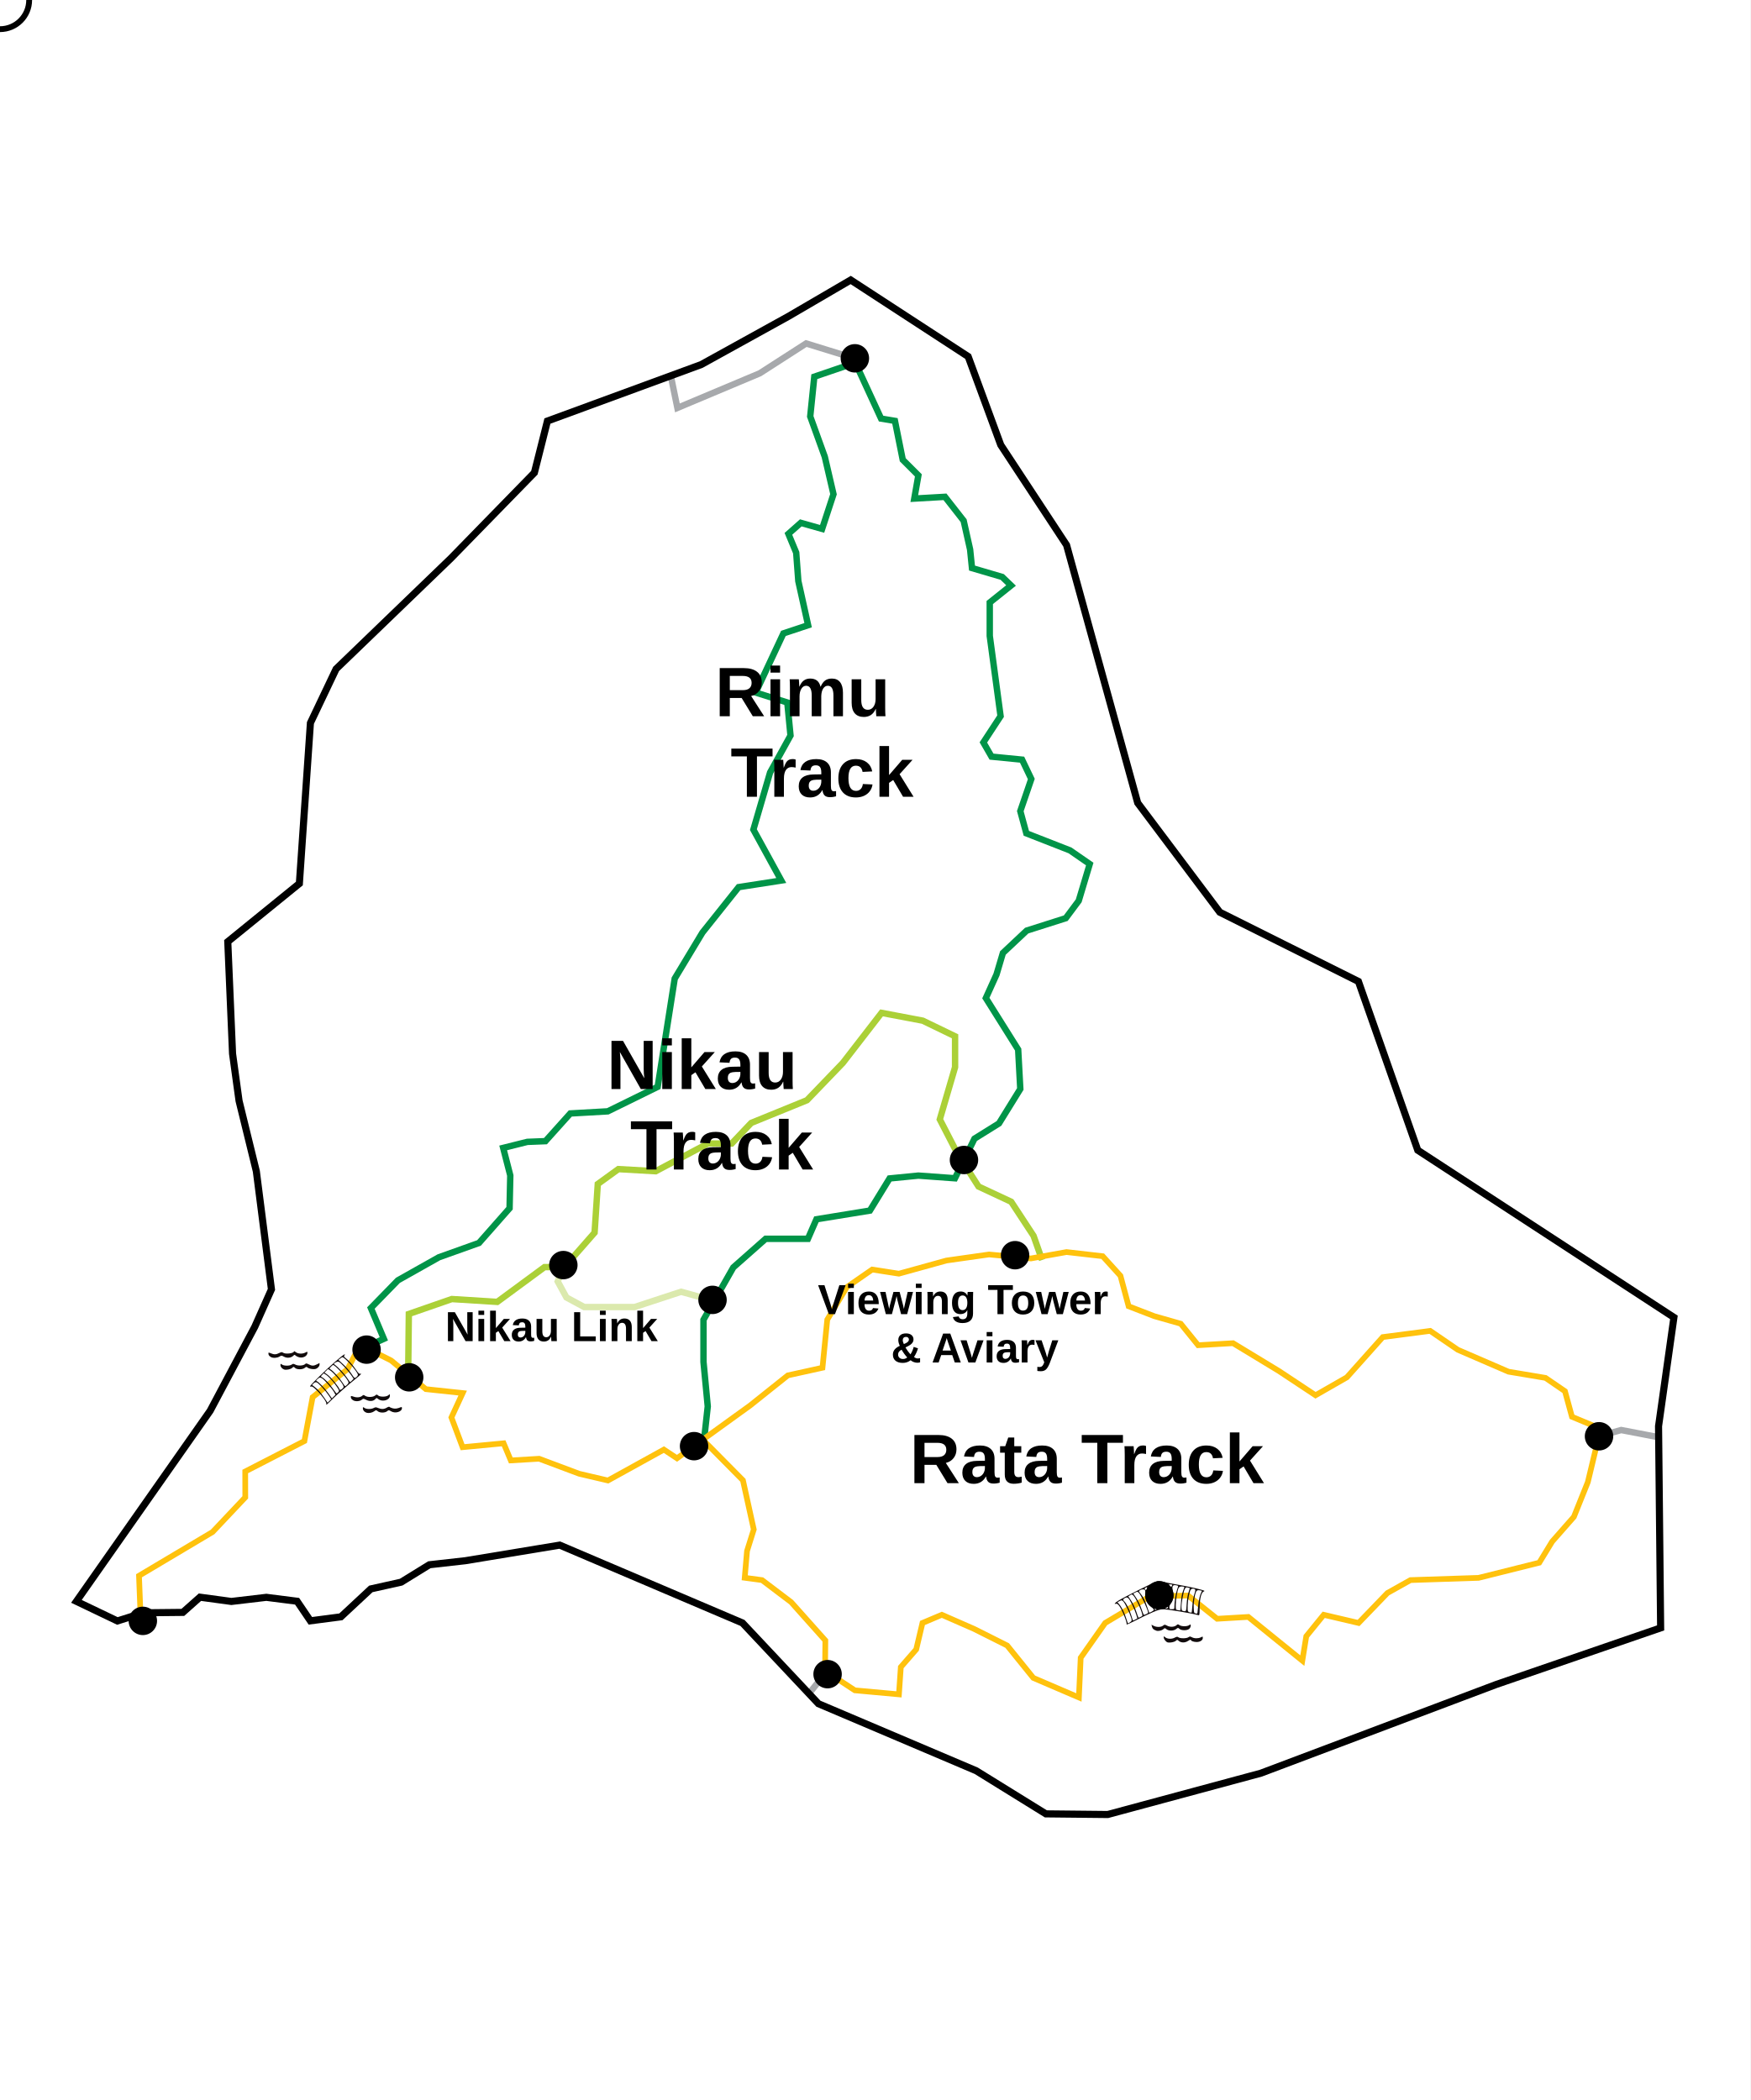
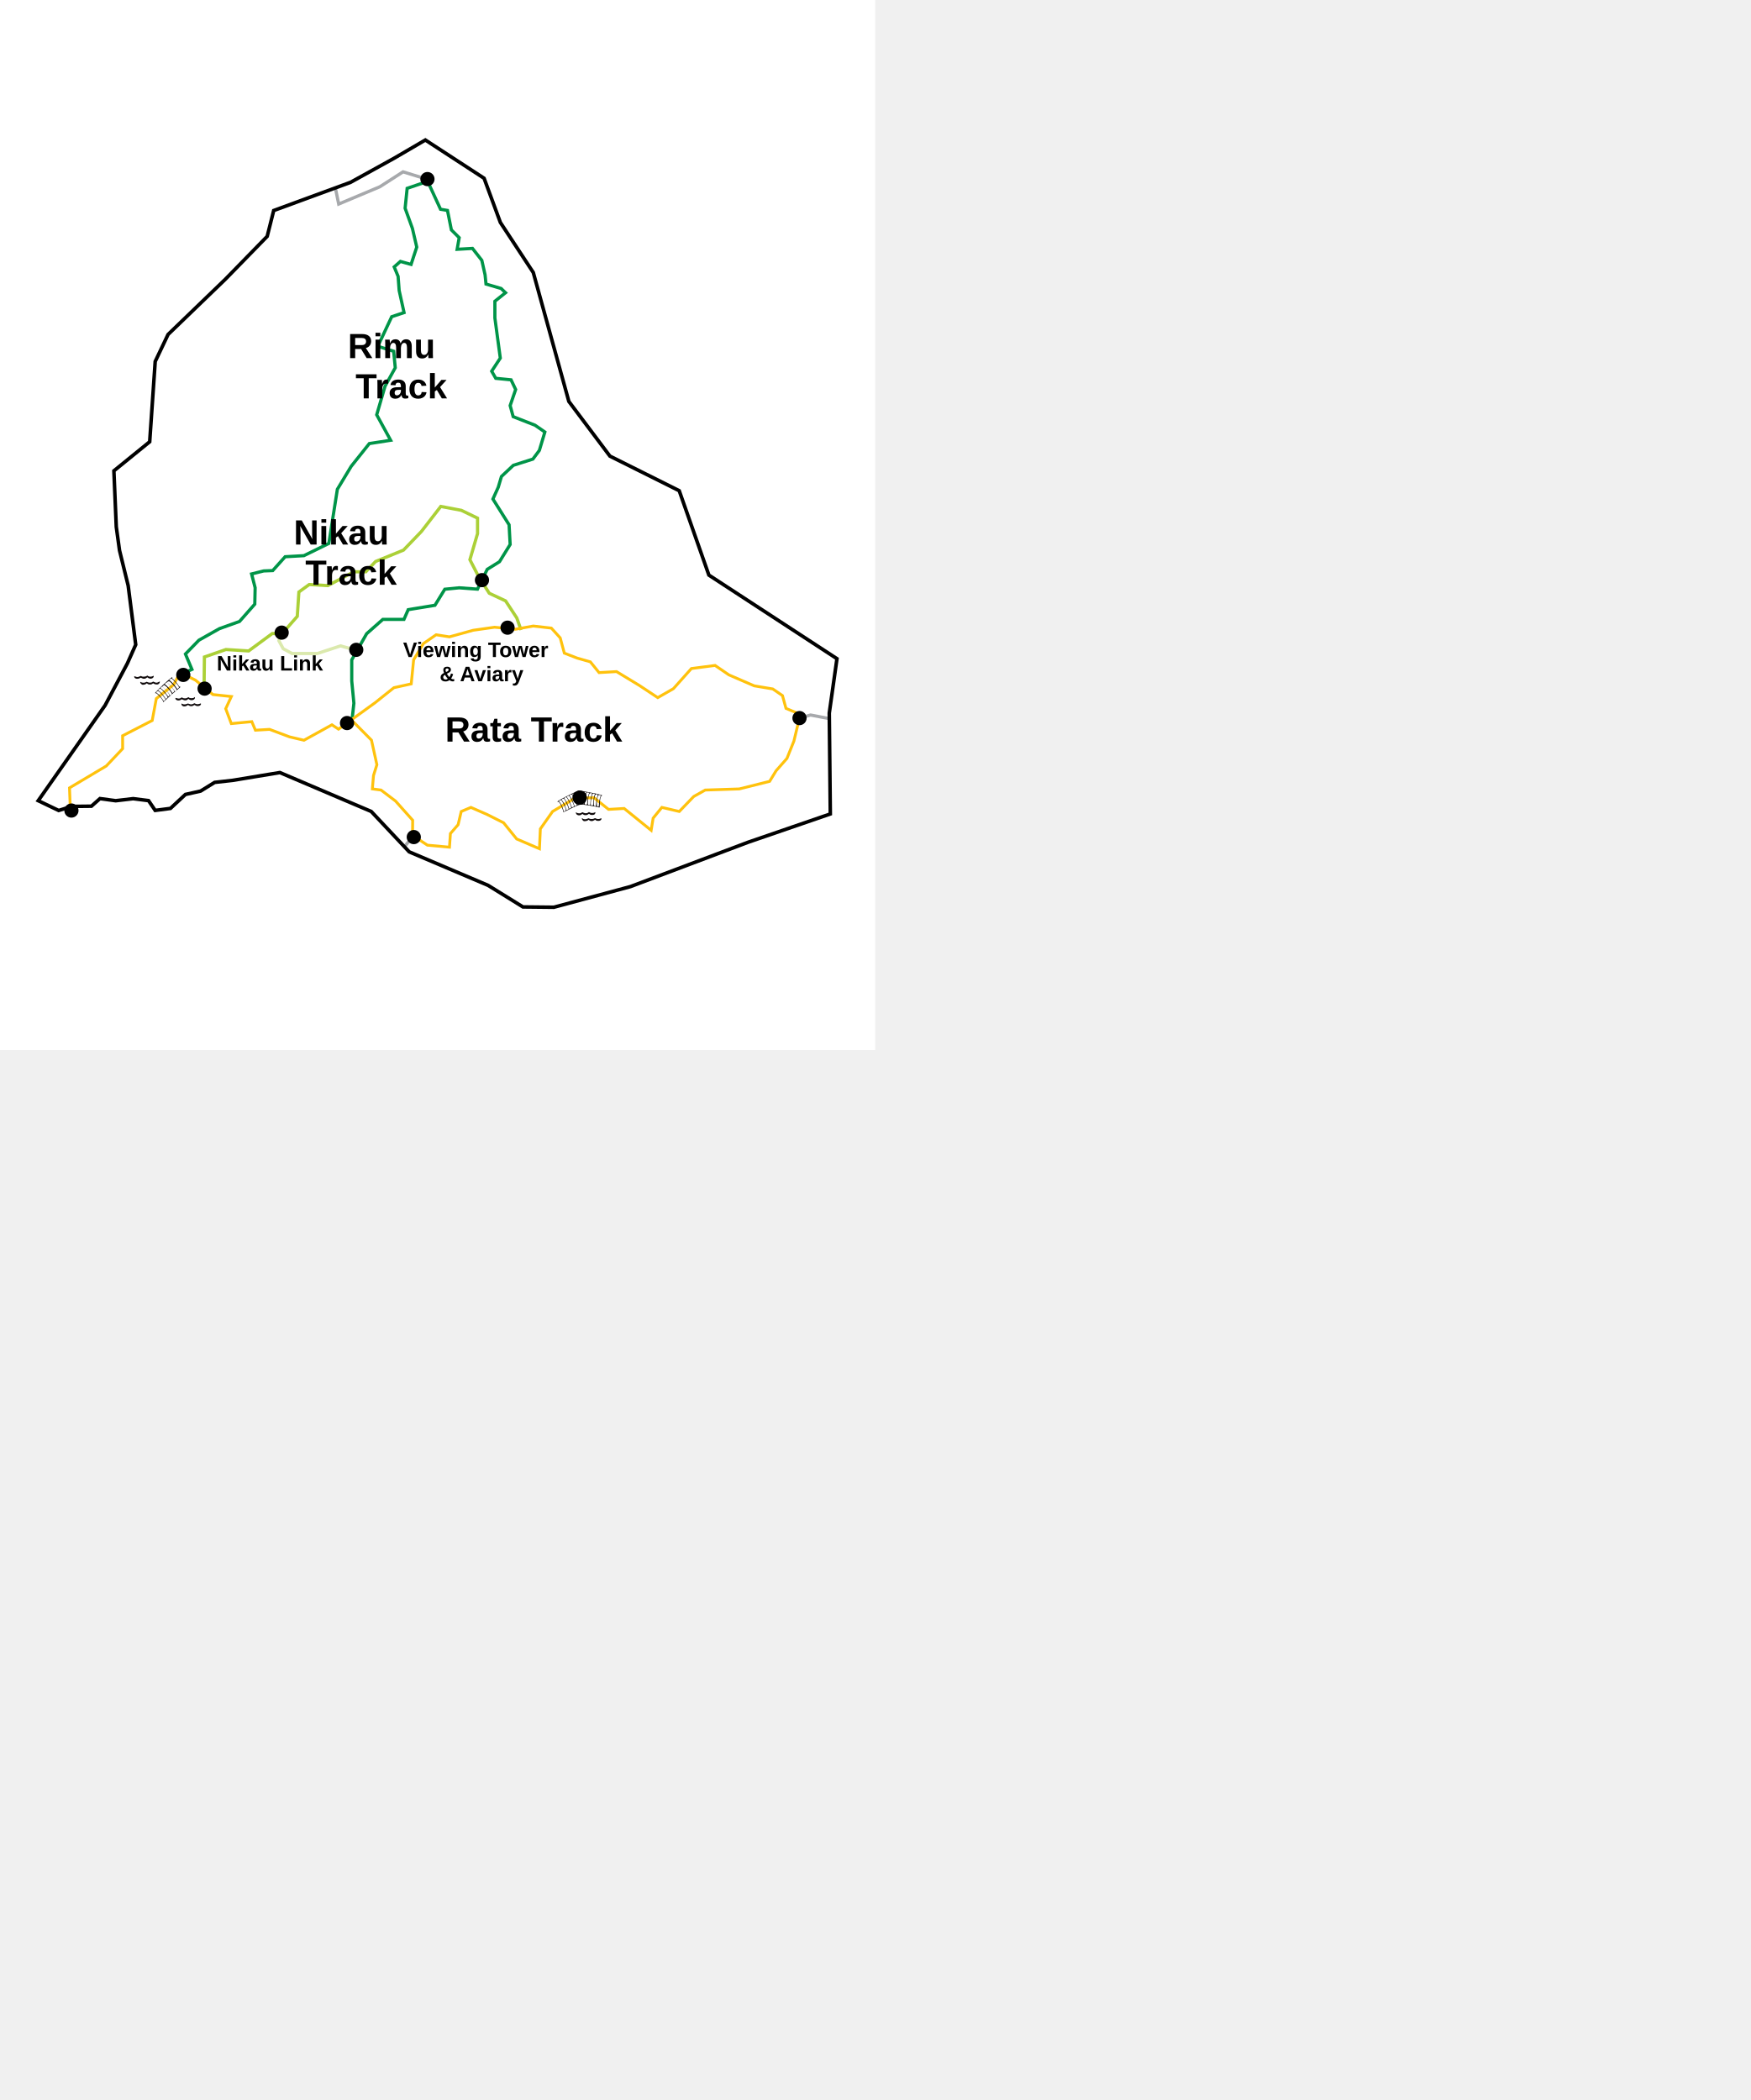
- <svg xmlns="http://www.w3.org/2000/svg" id="svgMaungaMap" height="360" width="300" version="1.1">
-   <defs id="localdefs">
-     <radialGradient id="Shiny" cx="0.5" cy="0.5" r="0.50" fx="0.25" fy="0.25">
-       <stop offset="0%" stop-color="#ffffff" />
-       <stop offset="50%" stop-color="#dd3333" />
-       <stop offset="75%" stop-color="#990000" />
-       <stop offset="100%" stop-color="#000000" />
-     </radialGradient>
-   </defs>
-   <g id="gBackdrop">
-     <rect id="rectBackdrop" height="360" width="300" y="0" x="0" fill="#FFF" />
-   </g>
-   <g id="gmap" transform="translate(0,-2220)">
-     <g id="layer13">
-       <path id="path3633" stroke-linejoin="miter" d="m274.8,2466,3.044-0.852,6.33,1.217m-169.2-181.9,1.122,5.462,14.12-5.935,7.944-5.113,8.278,2.556m-7.791,228.9,2.1-2.618" stroke="#a7a9ac" stroke-linecap="butt" stroke-miterlimit="4" stroke-dasharray="none" stroke-width="1.096" fill="none" />
+ <svg xmlns="http://www.w3.org/2000/svg" id="svgMaungaMap" width="600" height="720" version="1.1">
+   <defs id="localdefs" />
+   <g id="gOmni" transform="scale(1,1)">
+     <g id="gBackdrop">
+       <rect id="rectBackdrop" height="360" width="300" y="0" x="0" fill="#FFF" />
    </g>
-     <g id="gPaleGreen">
-       <path id="pathPaleGreen" stroke-linejoin="miter" d="m96.71,2437-1.126,2.678,1.491,2.739,3.044,1.644,8.644,0,7.974-2.617,5.691,1.583" stroke="#dbe9ad" stroke-linecap="butt" stroke-miterlimit="4" stroke-dasharray="none" stroke-width="1.096" fill="none" />
+     <g id="gMap" transform="translate(0,-2220)">
+       <g id="gGrey" stroke-linejoin="miter" stroke="#a7a9ac" stroke-linecap="butt" stroke-miterlimit="4" stroke-width="1.096" fill="none">
+         <path id="path2857" style="stroke-dasharray:none;" d="m274.8,2466,3.044-0.852,6.33,1.217" />
+         <path id="path2855" style="stroke-dasharray:none;" d="m114.97,2284.5,1.122,5.462,14.12-5.935,7.944-5.113,8.278,2.556" />
+         <path id="pathGrey" style="stroke-dasharray:none;" d="m138.65,2510.3,2.1-2.618" />
+       </g>
+       <g id="gPaleGreen">
+         <path id="pathPaleGreen" stroke-linejoin="miter" style="stroke-dasharray:none;" d="m96.71,2437-1.126,2.678,1.491,2.739,3.044,1.644,8.644,0,7.974-2.617,5.691,1.583" stroke="#dbe9ad" stroke-linecap="butt" stroke-miterlimit="4" stroke-width="1.096" fill="none" />
+       </g>
+       <g id="gDarkGreen">
+         <path id="pathDarkGreen" stroke-linejoin="miter" style="stroke-dasharray:none;" d="m62.53,2451,3.256-1.491-2.222-5.273,4.626-4.748,7.03-3.956,6.878-2.458,5.235-5.942,0.122-5.623-1.217-4.725,4.139-1.035,3.104-0.122,4.261-4.748,6.422-0.365,8.552-4.2,2.922-18.56,4.748-7.883,6.209-7.791,7.304-1.134-4.778-8.727,2.861-9.8,3.5-6.33-0.548-5.661-5.417-1.704,4.748-10.14,4.235-1.408-1.678-7.563-0.365-4.87-1.339-3.226,2.13-1.887,3.652,1.035,1.948-5.942-1.491-6.422-2.496-6.909,0.7-6.817,7.032-2.397,4.412,9.579,2.374,0.396,1.339,6.665,2.678,2.678-0.699,3.977,5.256-0.304,3.203,4.096,1.108,4.946,0.322,3.172,5.174,1.522,1.522,1.461-3.652,2.922,0,5.722,1.856,13.76-2.952,4.504,1.4,2.435,5.235,0.517,1.583,3.317-1.887,5.509,1.035,3.804,7.487,2.929,3.378,2.336-1.887,6.3-2.222,2.983-6.696,2.13-4.078,3.835-1.096,3.69-1.826,4.04,5.539,8.826,0.365,6.756-3.652,5.904-4.2,2.617-3.348,6.787-6.27-0.457-4.93,0.487-3.378,5.509-9.161,1.491-1.461,3.348-7.244,0-5.539,4.9-5.113,8.978,0,7.221,0.73,7.632-0.67,6.087" stroke="#009448" stroke-linecap="butt" stroke-miterlimit="4" stroke-width="1.096" fill="none" />
+       </g>
+       <g id="gLimeGreen">
+         <path id="pathLimeGreen" stroke-linejoin="miter" style="stroke-dasharray:none;" d="m178.6,2436-1.461-4.139-3.835-5.844-5.6-2.617-3.652-5.722-2.983-5.783,2.617-8.948,0-5.296-5.539-2.678-7.061-1.339-6.635,8.583-6.148,6.391-9.556,3.896-3.348,3.53-4.078,0-8.948,4.748-6.391-0.365-3.53,2.556-0.548,8.339-5.174,5.904-3.409,0-8.096,5.965-7.791-0.487-7.365,2.556-0.122,10.99" stroke="#abd037" stroke-linecap="butt" stroke-miterlimit="4" stroke-width="1.096" fill="none" />
+       </g>
+       <g id="gYellow">
+         <path id="pathYellow" stroke-linejoin="miter" style="stroke-dasharray:none;" d="m24.09,2497-0.267-6.87,12.61-7.504,5.605-5.94-0.01-4.43,10.14-5.216,1.412-7.524,5.982-4.802,2.161-4.154,5.311,2.663,5.95,4.915,6.315,0.67-1.933,4.185,1.917,5.098,7.03-0.669,1.233,2.937,4.854-0.289,6.863,2.572,4.93,1.156,9.587-5.296,2.252,1.491,12.51-9.039,6.483-5.174,5.935-1.309,0.822-8.248,3.348-5.57,4.35-3.017,4.578,0.709,8.148-2.256,7.302-1.037,7.172,0.682,6.107-1.096,6.2,0.711,3.044,3.359,1.4,5.222,4.404,1.701,4.526,1.291,2.981,3.686,5.987-0.346,7.836,4.755,6.298,4.172,5.369-3.076,6.16-6.9,8.119-1.062,4.746,3.244,8.676,3.751,6.345,1.064,3.332,2.279,1.201,4.384,4.916,2.057-2.195,9.145-2.392,5.955-3.722,4.236-2.211,3.624-10.4,2.599-11.67,0.383-3.953,2.216-4.946,5.135-5.971-1.4-2.99,3.681-0.678,4.177-9.256-7.492-5.34,0.315-4.995-3.989-6.598,0.174-7.598,4.533-4.197,5.97-0.308,6.8-7.809-3.35-4.481-5.552-5.667-2.845-5.533-2.424-3.319,1.402-1.072,4.531-2.639,3.029-0.322,4.678-7.56-0.691-5.103-3.355,0.05-5.197-5.865-6.57-4.979-3.772-2.974-0.401,0.396-4.596,1.156-3.683-1.856-8.43-6.853-6.932" stroke="#ffc20d" stroke-linecap="butt" stroke-miterlimit="4" stroke-width="0.974" fill="none" />
+       </g>
+       <g id="gRiver">
+         <path id="pathRiver" fill="#110b0c" d="m46.429,2452.6c-0.303-0.172-0.422-0.344-0.424-0.611-0.002-0.189,0.035-0.192,0.42-0.03,0.559,0.234,0.897,0.223,1.424-0.046,0.37-0.189,0.471-0.198,0.658-0.061,0.412,0.301,1.878,0.12,1.878-0.232,0-0.061,0.144,0,0.321,0.141,0.385,0.303,1.118,0.333,1.634,0.067,0.325-0.168,0.359-0.167,0.359,0.01,0,0.648-0.883,1.051-1.624,0.742-0.229-0.095-0.452-0.232-0.496-0.303-0.052-0.083-0.163-0.047-0.312,0.103-0.373,0.373-1.075,0.447-1.586,0.167-0.421-0.23-0.446-0.231-0.795-0.019-0.406,0.246-1.091,0.28-1.456,0.073zm14.122,7.426c-0.3-0.17-0.421-0.344-0.424-0.603-0.002-0.18,0.046-0.182,0.503-0.025,0.553,0.19,1.135,0.124,1.466-0.167,0.182-0.161,0.237-0.159,0.484,0.014,0.394,0.276,1.34,0.255,1.702-0.039,0.269-0.219,0.302-0.221,0.513-0.03,0.328,0.295,1.433,0.277,1.77-0.029,0.254-0.23,0.256-0.23,0.256,0.087,0,0.751-1.28,1.123-1.977,0.575-0.303-0.238-0.307-0.238-0.52,0-0.34,0.376-0.949,0.431-1.539,0.14-0.504-0.249-0.509-0.249-0.809-0.013-0.336,0.264-1.042,0.308-1.425,0.09zm-2.576-1.416c0.187-0.207,0.177-0.26-0.173-0.812-0.523-0.824-1.435-1.848-1.917-2.152l-0.406-0.256-0.263,0.267c-0.258,0.261-0.259,0.269-0.027,0.401,0.488,0.277,1.292,1.117,1.848,1.932,0.317,0.463,0.612,0.843,0.657,0.843s0.172-0.1,0.282-0.222zm-9.293-3.878c-0.272-0.271-0.609-0.447-0.609-0.736,0-0.278,0.013-0.283,0.271-0.103,0.347,0.243,1.301,0.244,1.647,0,0.242-0.169,0.305-0.168,0.656,0.014,0.454,0.235,1.368,0.18,1.647-0.1,0.157-0.157,0.232-0.151,0.622,0.047,0.559,0.285,0.835,0.284,1.401,0l0.452-0.23v0.282c0,0.163-0.142,0.394-0.335,0.547-0.268,0.212-0.45,0.253-0.914,0.209-0.319-0.03-0.675-0.141-0.791-0.246-0.193-0.174-0.237-0.17-0.499,0.043-0.391,0.318-1.346,0.32-1.669,0-0.23-0.225-0.24-0.225-0.496,0.01-0.268,0.244-1.053,0.394-1.382,0.262zm14.184,7.426c-0.382-0.1-0.67-0.416-0.67-0.735,0-0.278,0.013-0.283,0.271-0.103,0.339,0.237,1.144,0.244,1.587,0.013,0.292-0.152,0.39-0.152,0.757,0,0.573,0.24,1.024,0.22,1.49-0.064,0.218-0.133,0.422-0.188,0.462-0.124,0.039,0.063,0.277,0.169,0.529,0.237,0.427,0.115,0.777,0.07,1.388-0.178,0.16-0.065,0.213-0.027,0.213,0.151,0,0.63-1.149,0.97-1.859,0.551-0.4-0.236-0.416-0.236-0.689-0.015-0.373,0.302-1.228,0.301-1.603,0-0.275-0.223-0.29-0.223-0.592,0-0.34,0.249-0.905,0.366-1.284,0.267zm133.66,30.33c0-0.028,0.033-0.138,0.074-0.244,0.082-0.212-0.044-0.246-0.303-0.082-0.092,0.058-0.13,0.167-0.084,0.242,0.08,0.129,0.313,0.192,0.313,0.084zm8.895,2.182c0.072-0.536,0.233-1.204,0.355-1.484l0.224-0.51-0.368-0.081c-0.246-0.054-0.425-0.024-0.539,0.09-0.266,0.266-0.546,1.858-0.507,2.878,0.033,0.871,0.052,0.927,0.34,0.995,0.283,0.067,0.306,0.038,0.334-0.421,0.017-0.271,0.089-0.932,0.162-1.467zm-4.148,0.678c0-0.803,0.251-2.34,0.481-2.945,0.217-0.57,0.216-0.574-0.04-0.643-0.732-0.197-0.912,0.076-0.682,1.033,0.177,0.739,0.087,1.286-0.31,1.87-0.166,0.244-0.301,0.606-0.301,0.804,0,0.33,0.035,0.36,0.426,0.36,0.415,0,0.426-0.013,0.426-0.478zm1.129-0.59c0.047-0.893,0.15-1.524,0.322-1.979,0.139-0.367,0.253-0.708,0.253-0.758,0-0.05-0.19-0.091-0.422-0.091-0.3,0-0.46,0.072-0.555,0.248-0.216,0.403-0.485,2.022-0.485,2.919,0,0.816,0.007,0.834,0.335,0.884,0.184,0.028,0.368,0.059,0.408,0.069,0.04,0.01,0.104-0.572,0.142-1.293zm0.976,0.174c0.043-0.757,0.168-1.545,0.314-1.977,0.133-0.395,0.233-0.728,0.221-0.74-0.012-0.012-0.168-0.059-0.347-0.103-0.277-0.07-0.354-0.027-0.515,0.284-0.228,0.44-0.559,2.262-0.559,3.073,0,0.454,0.048,0.596,0.213,0.639,0.596,0.156,0.599,0.151,0.674-1.175zm0.983,0.279c0.046-0.707,0.186-1.538,0.33-1.966,0.202-0.599,0.219-0.762,0.09-0.843-0.237-0.15-0.538-0.126-0.689,0.056-0.226,0.273-0.512,1.747-0.54,2.789-0.028,1.044-0.016,1.066,0.655,1.177,0.04,0.01,0.109-0.539,0.153-1.213zm-4.599,6.056c-0.172-0.172-0.314-0.438-0.314-0.585,0-0.249,0.015-0.254,0.216-0.072,0.361,0.327,1.119,0.377,1.637,0.107,0.387-0.201,0.485-0.212,0.67-0.072,0.294,0.223,1.377,0.217,1.7-0.01,0.229-0.161,0.299-0.161,0.605,0,0.439,0.229,1.101,0.231,1.534,0.01,0.321-0.168,0.335-0.163,0.335,0.12,0,0.391-0.483,0.696-1.09,0.687-0.504-0.01-0.98-0.195-0.98-0.388,0-0.063-0.205,0.026-0.457,0.198-0.522,0.356-1.215,0.346-1.623-0.023-0.223-0.201-0.246-0.201-0.476,0.01-0.136,0.123-0.506,0.245-0.843,0.277-0.525,0.05-0.641,0.015-0.915-0.259zm-1.592-1.763c-0.461-0.152-0.651-0.331-0.737-0.676l-0.087-0.346,0.375,0.194c0.506,0.262,1.267,0.248,1.608-0.028,0.265-0.215,0.288-0.215,0.714,0.01,0.513,0.268,1.248,0.225,1.598-0.092,0.208-0.189,0.249-0.19,0.505-0.01,0.356,0.249,1.305,0.252,1.658,0.01,0.257-0.18,0.271-0.175,0.271,0.103,0,0.161-0.115,0.397-0.256,0.524-0.349,0.316-1.327,0.319-1.673,0.01-0.245-0.221-0.258-0.221-0.577,0.03-0.426,0.336-1.253,0.347-1.65,0.023-0.278-0.227-0.295-0.227-0.531-0.013-0.281,0.255-0.865,0.377-1.218,0.261zm-136.83-43.85c0.009-0.482-2.249-3.046-2.667-3.029-0.037,0-0.203,0.106-0.368,0.233l-0.3,0.23,0.861,0.797c0.473,0.438,1.093,1.154,1.377,1.59,0.516,0.792,0.517,0.792,0.805,0.583,0.159-0.115,0.29-0.297,0.292-0.404zm-1.823,1.656c0.255-0.271,0.269-0.336,0.125-0.603-0.433-0.809-2.235-2.745-2.555-2.745-0.046,0-0.216,0.141-0.378,0.313-0.289,0.307-0.29,0.316-0.052,0.442,0.401,0.212,1.553,1.477,2.007,2.204,0.234,0.375,0.458,0.684,0.496,0.687,0.039,0,0.199-0.13,0.356-0.297zm-2.249,1.328c-0.346-0.642-1.718-2.209-2.113-2.414-0.318-0.164-0.366-0.156-0.698,0.127-0.273,0.233-0.315,0.32-0.18,0.375,0.365,0.148,1.395,1.222,1.993,2.077l0.618,0.886,0.308-0.307,0.308-0.308-0.235-0.436zm-0.944,0.524c-0.566-0.853-1.745-2.123-2.064-2.224-0.17-0.054-0.333,0-0.51,0.18l-0.26,0.26,0.426,0.331c0.606,0.47,1.025,0.943,1.673,1.888l0.566,0.825,0.302-0.302,0.302-0.302-0.435-0.656zm-0.39,1.456c0.094-0.245-0.817-1.528-1.649-2.322-0.635-0.606-0.788-0.695-1.071-0.63-0.252,0.058,0.103-0.353,1.495-1.729,1.77-1.751,4.122-3.801,4.357-3.801,0.064,0,0.047,0.082-0.036,0.183-0.126,0.152-0.093,0.228,0.198,0.45,0.554,0.422,1.224,1.173,1.782,1.998,0.452,0.667,0.553,0.752,0.82,0.69,0.201-0.047-0.048,0.212-0.73,0.762-1.561,1.258-3.373,2.849-4.276,3.752-0.803,0.804-1.007,0.953-0.889,0.646zm137.14,37.818c0.076-0.199-0.108-0.8-0.595-1.94-0.478-1.116-0.903-1.682-1.203-1.605-0.423,0.111-0.235-0.136,0.41-0.538,0.952-0.594,6.246-3.243,6.664-3.336,0.207-0.045,0.637-0,1.003,0.105,0.353,0.102,1.326,0.301,2.163,0.442,1.784,0.301,3.443,0.653,4.383,0.928,0.579,0.17,0.633,0.21,0.401,0.298-0.42,0.159-0.691,1.253-0.699,2.82-0.005,1.111-0.034,1.298-0.191,1.249-0.992-0.311-5.329-1.032-6.22-1.033-0.515,0-2.261,0.74-4.565,1.936-0.887,0.461-1.584,0.764-1.55,0.674zm4.309-2.186c0.198-0.102,0.359-0.249,0.359-0.325,0-0.077-0.251-0.38-0.557-0.673-0.673-0.645-0.924-1.201-0.889-1.968,0.015-0.318-0.014-0.642-0.062-0.721-0.12-0.195-0.585-0.181-0.866,0.024-0.221,0.162-0.217,0.182,0.105,0.565,0.445,0.529,0.838,1.327,1.182,2.402,0.155,0.485,0.302,0.883,0.326,0.883,0.024,0,0.205-0.084,0.402-0.186zm-0.925,0.41c0.171-0.078,0.31-0.179,0.31-0.225,0-0.467-1.182-3.007-1.587-3.413-0.224-0.224-0.269-0.229-0.596-0.06l-0.354,0.183,0.53,0.79c0.296,0.442,0.678,1.247,0.868,1.829,0.186,0.571,0.379,1.038,0.429,1.038,0.05,0,0.23-0.064,0.401-0.141zm-0.974,0.487c0.171-0.078,0.31-0.177,0.31-0.221,0-0.577-1.124-3.059-1.566-3.457-0.236-0.213-0.275-0.215-0.553-0.033l-0.299,0.196,0.51,0.764c0.283,0.423,0.663,1.238,0.854,1.829,0.19,0.586,0.365,1.065,0.389,1.065,0.024,0,0.184-0.064,0.354-0.141zm-0.908,0.446,0.353-0.182-0.187-0.631c-0.271-0.911-1.06-2.559-1.348-2.813-0.208-0.183-0.297-0.195-0.567-0.072-0.36,0.164-0.408,0.369-0.138,0.593,0.329,0.274,0.888,1.385,1.177,2.344,0.156,0.518,0.301,0.943,0.321,0.944,0.02,0,0.195-0.081,0.389-0.181zm-0.859,0.436c0.284-0.218,0.29-0.252,0.14-0.752-0.245-0.818-1.05-2.488-1.338-2.776-0.246-0.245-0.281-0.249-0.629-0.069l-0.369,0.191,0.317,0.377c0.423,0.502,0.939,1.565,1.213,2.502,0.123,0.419,0.256,0.76,0.295,0.758,0.04,0,0.206-0.106,0.369-0.231zm4.512-2.202c0-0.067-0.082-0.122-0.183-0.122-0.1,0-0.183,0.055-0.183,0.122,0,0.067,0.082,0.122,0.183,0.122,0.1,0,0.183-0.055,0.183-0.122zm1.948-0.309c0-0.149-0.049-0.161-0.243-0.057-0.134,0.072-0.243,0.156-0.243,0.187,0,0.031,0.11,0.057,0.243,0.057,0.138,0,0.243-0.081,0.243-0.187zm0.728-3.861c0.001-0.05-0.144-0.091-0.321-0.091-0.317,0-0.319,0-0.1,0.246,0.17,0.188,0.246,0.21,0.321,0.091,0.054-0.085,0.099-0.196,0.1-0.246zm-142.17-33.5c0.22-0.243,0.22-0.261,0.002-0.666-0.333-0.618-1.646-2.106-2.116-2.396l-0.409-0.253-0.298,0.298-0.298,0.297,0.565,0.406c0.517,0.371,2,2.189,2,2.452,0,0.198,0.322,0.118,0.553-0.138h-0l-0,0zm1.614-1.369,0.262-0.279-0.424-0.63c-0.552-0.819-1.835-2.188-2.143-2.286-0.14-0.044-0.374,0.011-0.56,0.133-0.309,0.203-0.312,0.215-0.085,0.379,0.57,0.413,1.665,1.591,2.087,2.245,0.253,0.393,0.492,0.715,0.531,0.716,0.039,0,0.188-0.125,0.332-0.278h0.001z" />
+       </g>
+       <g id="gBlack">
+         <path id="pathBlack" stroke-linejoin="miter" style="stroke-dasharray:none;" d="m145.8,2268,20.13,13.12,5.585,15.16,11.28,17.16,12.19,44.2,14.07,18.74,23.76,11.87,10.17,28.93,43.9,28.66-2.633,18.65,0.356,34.58-28.14,9.684-40.37,15.22-26.25,7.084-10.6-0.11-11.94-7.392-27.04-11.49-13.02-13.85-31.32-13.34-16.16,2.672-6.184,0.696-4.833,2.982-5.194,1.159-5.135,4.786-5.228,0.683-2.276-3.355-5.269-0.671-5.995,0.707-5.385-0.732-2.932,2.606-6.785,0.07-4.431,1.4-7.021-3.362,22.92-32.67,7.641-14.39,2.861-6.42-2.59-20.25-2.962-12.07-1.114-8.084-0.818-19.2,12.27-9.97,1.894-27.53,4.403-9.254,19.66-18.96,14.32-14.68,2.233-8.861,26.36-9.679,14.92-8.248z" stroke="#000" stroke-linecap="butt" stroke-miterlimit="4" stroke-width="1.217" fill="none" />
+       </g>
+       <g id="gDots" stroke-width="0" stroke-miterlimit="4" fill="#000">
+         <path id="path2881" d="m201.13,2493.5c0,1.345-1.09,2.435-2.435,2.435s-2.435-1.09-2.435-2.435c0-1.345,1.09-2.436,2.435-2.436s2.435,1.09,2.435,2.436z" />
+         <path id="path2879" d="m276.48,2466.2c0,1.345-1.09,2.436-2.435,2.436s-2.435-1.09-2.435-2.436,1.09-2.436,2.435-2.436,2.435,1.09,2.435,2.436z" />
+         <path id="path2877" d="m176.41,2435.2c0,1.345-1.09,2.436-2.435,2.436s-2.435-1.09-2.435-2.436c0-1.345,1.09-2.435,2.435-2.435s2.435,1.09,2.435,2.435z" />
+         <path id="path2875" d="m167.64,2418.9c0,1.345-1.09,2.435-2.435,2.435s-2.435-1.09-2.435-2.435c0-1.345,1.09-2.436,2.435-2.436s2.435,1.09,2.435,2.436z" />
+         <path id="path2873" d="m144.27,2507c0,1.345-1.09,2.435-2.435,2.435s-2.435-1.09-2.435-2.435c0-1.345,1.09-2.436,2.435-2.436s2.435,1.09,2.435,2.436z" />
+         <path id="path2871" d="m72.565,2456.1c0,1.345-1.09,2.435-2.435,2.435s-2.435-1.09-2.435-2.435c0-1.345,1.09-2.436,2.435-2.436s2.435,1.09,2.435,2.436z" />
+         <path id="path2869" d="m65.261,2451.4c0,1.345-1.09,2.436-2.435,2.436s-2.435-1.09-2.435-2.436,1.09-2.436,2.435-2.436,2.435,1.09,2.435,2.436z" />
+         <path id="path2867" d="m98.984,2436.9c0,1.345-1.09,2.435-2.435,2.435s-2.435-1.09-2.435-2.435c0-1.345,1.09-2.436,2.435-2.436s2.435,1.09,2.435,2.436z" />
+         <path id="path2865" d="m124.55,2442.8c0,1.345-1.09,2.435-2.435,2.435s-2.435-1.09-2.435-2.435c0-1.345,1.09-2.436,2.435-2.436s2.435,1.09,2.435,2.436z" />
+         <path id="path2863" d="m121.39,2467.9c0,1.345-1.09,2.435-2.435,2.435s-2.435-1.09-2.435-2.435c0-1.345,1.09-2.436,2.435-2.436s2.435,1.09,2.435,2.436z" />
+         <path id="path2861" d="m26.917,2497.9c0,1.345-1.09,2.436-2.435,2.436s-2.435-1.09-2.435-2.436c0-1.345,1.09-2.435,2.435-2.435s2.435,1.09,2.435,2.435z" />
+         <path id="pathDots" d="m148.95,2281.4c0,1.345-1.09,2.435-2.435,2.435s-2.435-1.09-2.435-2.435c0-1.345,1.09-2.436,2.435-2.436s2.435,1.09,2.435,2.436z" />
+       </g>
+       <g id="gTrackNames" font-family="Arial" transform="matrix(0.1217392,0,0,0.1217392,0.1080584,2228.952)" font-style="normal" font-stretch="normal" font-variant="normal" font-weight="bold" fill="#000">
+         <text id="textNikauLink" style="writing-mode:lr-tb;text-anchor:middle;text-align:center;" xml:space="preserve" font-size="59.2px" line-height="115%" y="1815" x="833">
+           <tspan id="tspan3674" style="writing-mode:lr-tb;text-anchor:middle;text-align:center;" font-family="Arial" font-size="59.2px" font-style="normal" line-height="115%" font-stretch="normal" font-variant="normal" y="1815" x="833" font-weight="bold">Nikau Link</tspan>
+         </text>
+         <text id="textViewingTowerAndAviary" style="writing-mode:lr-tb;text-anchor:middle;text-align:center;" xml:space="preserve" font-size="59.2px" line-height="115%" y="1777" x="1429">
+           <tspan id="tspan3686" y="1777" x="1429" style="writing-mode:lr-tb;text-anchor:middle;text-align:center;" line-height="115%">Viewing Tower</tspan>
+           <tspan id="tspan3688" y="1845.08" x="1429" style="writing-mode:lr-tb;text-anchor:middle;text-align:center;" line-height="115%">&amp; Aviary</tspan>
+         </text>
+         <text id="textNikauTrack" style="writing-mode:lr-tb;text-anchor:middle;text-align:center;" xml:space="preserve" font-size="98.571px" line-height="115%" y="1460" x="1110.832">
+           <tspan id="tspan3706" y="1460" x="1110.832">Nikau</tspan>
+           <tspan id="tspan3708" y="1573.357" x="1110.832">Track</tspan>
+         </text>
+         <text id="textRimuTrack" style="writing-mode:lr-tb;text-anchor:middle;text-align:center;" xml:space="preserve" font-size="98.571px" line-height="115%" y="935.082" x="1252.201">
+           <tspan id="tspan3759" y="935.082" x="1252.201">Rimu</tspan>
+           <tspan id="tspan3786" y="1048.439" x="1252.201">Track</tspan>
+         </text>
+         <text id="textRataTrack" style="writing-mode:lr-tb;text-anchor:middle;text-align:center;" xml:space="preserve" font-size="98.571px" line-height="115%" y="2015" x="1625">
+           <tspan id="tspan3790" style="writing-mode:lr-tb;text-anchor:middle;text-align:center;" font-family="Arial" font-size="98.571px" font-style="normal" line-height="115%" font-stretch="normal" font-variant="normal" y="2015" x="1625" font-weight="bold">Rata Track</tspan>
+         </text>
+       </g>
    </g>
-     <g id="gDarkGreen">
-       <path id="pathDarkGreen" stroke-linejoin="miter" d="m62.53,2451,3.256-1.491-2.222-5.273,4.626-4.748,7.03-3.956,6.878-2.458,5.235-5.942,0.122-5.623-1.217-4.725,4.139-1.035,3.104-0.122,4.261-4.748,6.422-0.365,8.552-4.2,2.922-18.56,4.748-7.883,6.209-7.791,7.304-1.134-4.778-8.727,2.861-9.8,3.5-6.33-0.548-5.661-5.417-1.704,4.748-10.14,4.235-1.408-1.678-7.563-0.365-4.87-1.339-3.226,2.13-1.887,3.652,1.035,1.948-5.942-1.491-6.422-2.496-6.909,0.7-6.817,7.032-2.397,4.412,9.579,2.374,0.396,1.339,6.665,2.678,2.678-0.699,3.977,5.256-0.304,3.203,4.096,1.108,4.946,0.322,3.172,5.174,1.522,1.522,1.461-3.652,2.922,0,5.722,1.856,13.76-2.952,4.504,1.4,2.435,5.235,0.517,1.583,3.317-1.887,5.509,1.035,3.804,7.487,2.929,3.378,2.336-1.887,6.3-2.222,2.983-6.696,2.13-4.078,3.835-1.096,3.69-1.826,4.04,5.539,8.826,0.365,6.756-3.652,5.904-4.2,2.617-3.348,6.787-6.27-0.457-4.93,0.487-3.378,5.509-9.161,1.491-1.461,3.348-7.244,0-5.539,4.9-5.113,8.978,0,7.221,0.73,7.632-0.67,6.087" stroke="#009448" stroke-linecap="butt" stroke-miterlimit="4" stroke-dasharray="none" stroke-width="1.096" fill="none" />
-     </g>
-     <g id="gLimeGreen">
-       <path id="pathLimeGreen" stroke-linejoin="miter" d="m178.6,2436-1.461-4.139-3.835-5.844-5.6-2.617-3.652-5.722-2.983-5.783,2.617-8.948,0-5.296-5.539-2.678-7.061-1.339-6.635,8.583-6.148,6.391-9.556,3.896-3.348,3.53-4.078,0-8.948,4.748-6.391-0.365-3.53,2.556-0.548,8.339-5.174,5.904-3.409,0-8.096,5.965-7.791-0.487-7.365,2.556-0.122,10.99" stroke="#abd037" stroke-linecap="butt" stroke-miterlimit="4" stroke-dasharray="none" stroke-width="1.096" fill="none" />
-     </g>
-     <g id="gYellow">
-       <path id="pathYellow" stroke-linejoin="miter" d="m24.09,2497-0.267-6.87,12.61-7.504,5.605-5.94-0.01-4.43,10.14-5.216,1.412-7.524,5.982-4.802,2.161-4.154,5.311,2.663,5.95,4.915,6.315,0.67-1.933,4.185,1.917,5.098,7.03-0.669,1.233,2.937,4.854-0.289,6.863,2.572,4.93,1.156,9.587-5.296,2.252,1.491,12.51-9.039,6.483-5.174,5.935-1.309,0.822-8.248,3.348-5.57,4.35-3.017,4.578,0.709,8.148-2.256,7.302-1.037,7.172,0.682,6.107-1.096,6.2,0.711,3.044,3.359,1.4,5.222,4.404,1.701,4.526,1.291,2.981,3.686,5.987-0.346,7.836,4.755,6.298,4.172,5.369-3.076,6.16-6.9,8.119-1.062,4.746,3.244,8.676,3.751,6.345,1.064,3.332,2.279,1.201,4.384,4.916,2.057-2.195,9.145-2.392,5.955-3.722,4.236-2.211,3.624-10.4,2.599-11.67,0.383-3.953,2.216-4.946,5.135-5.971-1.4-2.99,3.681-0.678,4.177-9.256-7.492-5.34,0.315-4.995-3.989-6.598,0.174-7.598,4.533-4.197,5.97-0.308,6.8-7.809-3.35-4.481-5.552-5.667-2.845-5.533-2.424-3.319,1.402-1.072,4.531-2.639,3.029-0.322,4.678-7.56-0.691-5.103-3.355,0.05-5.197-5.865-6.57-4.979-3.772-2.974-0.401,0.396-4.596,1.156-3.683-1.856-8.43-6.853-6.932" stroke="#ffc20d" stroke-linecap="butt" stroke-miterlimit="4" stroke-dasharray="none" stroke-width="0.974" fill="none" />
-     </g>
-     <g id="gRiver">
-       <path id="pathRiver" fill="#110b0c" d="m199.76,2501.3c-0.172-0.172-0.313-0.434-0.313-0.581,0-0.249,0.015-0.254,0.216-0.072,0.361,0.327,1.119,0.377,1.637,0.107,0.387-0.201,0.485-0.212,0.67-0.072,0.294,0.223,1.377,0.217,1.7-0.01,0.229-0.161,0.299-0.161,0.605,0,0.439,0.229,1.101,0.231,1.534,0.01,0.321-0.168,0.335-0.163,0.335,0.12,0,0.391-0.483,0.696-1.09,0.687-0.504-0.01-0.98-0.195-0.98-0.388,0-0.063-0.205,0.026-0.457,0.198-0.522,0.356-1.215,0.346-1.623-0.023-0.223-0.201-0.246-0.201-0.476,0.01-0.136,0.123-0.506,0.245-0.843,0.277-0.525,0.05-0.641,0.018-0.914-0.256zm-1.592-1.765c-0.461-0.152-0.65-0.325-0.737-0.67l-0.087-0.346,0.375,0.194c0.506,0.262,1.267,0.248,1.608-0.028,0.265-0.215,0.288-0.215,0.714,0.01,0.513,0.268,1.248,0.225,1.598-0.092,0.208-0.189,0.249-0.19,0.505-0.01,0.356,0.249,1.305,0.252,1.658,0.01,0.257-0.18,0.271-0.175,0.271,0.103,0,0.161-0.115,0.397-0.256,0.524-0.349,0.316-1.327,0.319-1.673,0.01-0.245-0.221-0.258-0.221-0.577,0.03-0.426,0.336-1.253,0.347-1.65,0.023-0.278-0.227-0.295-0.227-0.531-0.013-0.281,0.255-0.865,0.383-1.217,0.267v0zm-5.094-1.062c0.076-0.199-0.108-0.801-0.596-1.941-0.478-1.116-0.903-1.682-1.203-1.605-0.423,0.111-0.235-0.136,0.41-0.538,0.952-0.594,6.246-3.243,6.664-3.336,0.207-0.045,0.637-0,1.003,0.105,0.353,0.102,1.326,0.301,2.163,0.442,1.784,0.301,3.443,0.653,4.383,0.928,0.579,0.17,0.633,0.21,0.401,0.298-0.42,0.159-0.691,1.253-0.699,2.82-0.005,1.111-0.034,1.298-0.191,1.249-0.992-0.311-5.329-1.032-6.22-1.033-0.515,0-2.261,0.74-4.565,1.936-0.887,0.461-1.585,0.764-1.551,0.673zm0.642-0.409c0.284-0.218,0.29-0.252,0.14-0.751-0.245-0.818-1.05-2.488-1.338-2.776-0.246-0.245-0.281-0.249-0.629-0.069l-0.369,0.191,0.317,0.377c0.423,0.502,0.939,1.565,1.213,2.502,0.123,0.419,0.256,0.76,0.295,0.758,0.04,0,0.206-0.105,0.369-0.231zm0.859-0.436,0.353-0.182-0.187-0.631c-0.271-0.911-1.06-2.559-1.348-2.813-0.208-0.183-0.297-0.195-0.567-0.072-0.36,0.164-0.408,0.369-0.138,0.593,0.329,0.274,0.888,1.385,1.177,2.344,0.156,0.518,0.301,0.943,0.321,0.944,0.02,0,0.195-0.081,0.389-0.181zm0.908-0.446c0.171-0.078,0.31-0.177,0.31-0.221,0-0.577-1.124-3.059-1.566-3.457-0.236-0.213-0.275-0.215-0.553-0.033l-0.299,0.196,0.51,0.764c0.283,0.423,0.663,1.238,0.854,1.829,0.19,0.586,0.365,1.065,0.389,1.065,0.024,0,0.184-0.064,0.354-0.141zm0.974-0.487c0.171-0.078,0.31-0.179,0.31-0.225,0-0.467-1.182-3.007-1.587-3.413-0.224-0.224-0.269-0.229-0.596-0.06l-0.354,0.183,0.53,0.79c0.296,0.442,0.678,1.247,0.868,1.829,0.186,0.571,0.379,1.038,0.429,1.038,0.05,0,0.23-0.064,0.401-0.141zm8.962-1.989c0.072-0.536,0.233-1.203,0.355-1.484l0.224-0.51-0.368-0.081c-0.246-0.054-0.425-0.024-0.539,0.09-0.266,0.266-0.546,1.858-0.507,2.878,0.033,0.871,0.052,0.927,0.34,0.995,0.283,0.067,0.306,0.038,0.334-0.421,0.017-0.271,0.089-0.931,0.162-1.467zm-8.037,1.579c0.198-0.102,0.359-0.248,0.359-0.325,0-0.077-0.251-0.38-0.557-0.673-0.673-0.645-0.924-1.201-0.889-1.968,0.015-0.318-0.014-0.642-0.062-0.721-0.12-0.195-0.585-0.181-0.866,0.024-0.221,0.162-0.217,0.182,0.105,0.565,0.445,0.529,0.838,1.327,1.182,2.402,0.155,0.485,0.302,0.883,0.326,0.883,0.024,0,0.205-0.084,0.402-0.186zm6.977-1.039c0.046-0.707,0.186-1.538,0.33-1.966,0.202-0.599,0.219-0.762,0.09-0.843-0.237-0.15-0.538-0.126-0.689,0.056-0.226,0.273-0.512,1.747-0.54,2.789-0.028,1.044-0.016,1.066,0.655,1.177,0.04,0.01,0.109-0.539,0.153-1.212zm-0.983-0.278c0.043-0.757,0.168-1.545,0.314-1.977,0.133-0.395,0.233-0.728,0.221-0.74-0.012-0.012-0.168-0.059-0.347-0.103-0.277-0.07-0.354-0.027-0.515,0.284-0.228,0.44-0.559,2.262-0.559,3.073,0,0.454,0.048,0.596,0.213,0.639,0.596,0.156,0.599,0.151,0.674-1.175zm-0.976-0.174c0.047-0.893,0.15-1.524,0.322-1.978,0.139-0.367,0.253-0.708,0.253-0.758,0-0.05-0.19-0.091-0.422-0.091-0.3,0-0.46,0.072-0.555,0.248-0.216,0.403-0.485,2.022-0.485,2.919,0,0.816,0.007,0.834,0.335,0.884,0.184,0.028,0.368,0.059,0.408,0.069,0.04,0.01,0.104-0.572,0.142-1.293zm-4.172,1.068c0-0.067-0.082-0.122-0.183-0.122-0.1,0-0.183,0.055-0.183,0.122,0,0.067,0.082,0.122,0.183,0.122,0.1,0,0.183-0.055,0.183-0.122zm3.043-0.478c0-0.803,0.251-2.34,0.481-2.945,0.217-0.57,0.216-0.574-0.04-0.643-0.732-0.197-0.912,0.076-0.682,1.033,0.177,0.739,0.087,1.286-0.31,1.87-0.166,0.244-0.301,0.606-0.301,0.804,0,0.33,0.035,0.36,0.426,0.36,0.415,0,0.426-0.013,0.426-0.478zm-1.096,0.17c0-0.149-0.049-0.161-0.243-0.057-0.134,0.072-0.243,0.156-0.243,0.187,0,0.031,0.11,0.057,0.243,0.057,0.138,0,0.243-0.081,0.243-0.187zm-3.652-3.029c0-0.028,0.033-0.138,0.074-0.243,0.082-0.212-0.044-0.246-0.303-0.082-0.092,0.058-0.13,0.167-0.084,0.242,0.08,0.129,0.313,0.192,0.313,0.084zm4.38-0.832c0.001-0.05-0.144-0.091-0.321-0.091-0.317,0-0.319,0-0.1,0.246,0.17,0.188,0.246,0.21,0.321,0.091,0.054-0.085,0.099-0.196,0.1-0.246zm-138.04-29.5c-0.382-0.1-0.67-0.415-0.67-0.734,0-0.278,0.013-0.283,0.271-0.103,0.339,0.237,1.144,0.244,1.587,0.013,0.292-0.152,0.39-0.152,0.757,0,0.573,0.24,1.024,0.22,1.49-0.064,0.218-0.133,0.422-0.188,0.462-0.124,0.039,0.063,0.277,0.169,0.529,0.237,0.427,0.115,0.777,0.07,1.388-0.178,0.16-0.065,0.213-0.027,0.213,0.151,0,0.63-1.149,0.97-1.859,0.551-0.4-0.236-0.416-0.236-0.689-0.015-0.373,0.302-1.228,0.301-1.603,0-0.275-0.223-0.29-0.223-0.592,0-0.34,0.249-0.905,0.367-1.283,0.269zm-6.931-1.539c0.094-0.245-0.818-1.528-1.65-2.322-0.635-0.606-0.788-0.695-1.071-0.63-0.252,0.058,0.103-0.353,1.495-1.729,1.77-1.751,4.122-3.801,4.357-3.801,0.064,0,0.047,0.082-0.036,0.183-0.126,0.152-0.093,0.228,0.198,0.45,0.554,0.422,1.224,1.173,1.782,1.998,0.452,0.667,0.553,0.752,0.82,0.69,0.201-0.047-0.048,0.212-0.73,0.762-1.561,1.258-3.373,2.849-4.276,3.752-0.803,0.804-1.007,0.953-0.89,0.646zm0.39-1.456c-0.566-0.853-1.746-2.123-2.065-2.224-0.17-0.054-0.333,0-0.51,0.18l-0.26,0.26,0.426,0.331c0.606,0.47,1.025,0.943,1.673,1.888l0.566,0.825,0.302-0.302,0.302-0.302-0.436-0.656zm0.943-0.524c-0.346-0.642-1.718-2.21-2.113-2.414-0.318-0.164-0.366-0.156-0.698,0.127-0.273,0.233-0.315,0.32-0.18,0.375,0.365,0.148,1.395,1.222,1.993,2.077l0.618,0.886,0.308-0.307,0.308-0.308-0.235-0.436zm0.708-0.028c0.187-0.207,0.176-0.259-0.174-0.811-0.523-0.824-1.435-1.848-1.917-2.152l-0.406-0.256-0.263,0.267c-0.258,0.261-0.259,0.269-0.027,0.401,0.488,0.277,1.292,1.117,1.848,1.932,0.317,0.463,0.612,0.843,0.657,0.843s0.172-0.1,0.282-0.221zm0.756-0.637c0.22-0.243,0.22-0.261,0.002-0.666-0.333-0.618-1.646-2.106-2.116-2.396l-0.409-0.253-0.298,0.298-0.298,0.297,0.565,0.406c0.517,0.371,2,2.189,2,2.452,0,0.198,0.322,0.118,0.553-0.138h-0zm0.785-0.663c0.255-0.271,0.268-0.336,0.125-0.604-0.433-0.809-2.235-2.745-2.555-2.745-0.046,0-0.216,0.141-0.378,0.313-0.289,0.307-0.29,0.316-0.052,0.442,0.401,0.212,1.553,1.477,2.007,2.204,0.234,0.375,0.458,0.684,0.496,0.687,0.039,0,0.199-0.131,0.356-0.298zm0.829-0.706,0.262-0.279-0.424-0.63c-0.552-0.819-1.835-2.188-2.143-2.286-0.14-0.044-0.374,0.011-0.56,0.133-0.309,0.203-0.312,0.215-0.085,0.379,0.57,0.413,1.665,1.591,2.087,2.245,0.253,0.393,0.492,0.715,0.531,0.716,0.039,0,0.188-0.125,0.332-0.278zm0.994-0.95c0.009-0.482-2.248-3.046-2.667-3.029-0.037,0-0.203,0.106-0.368,0.233l-0.3,0.23,0.861,0.797c0.473,0.438,1.093,1.154,1.377,1.59,0.516,0.792,0.517,0.792,0.805,0.583,0.159-0.115,0.29-0.297,0.292-0.404zm-0.788,4.37c-0.3-0.17-0.422-0.342-0.424-0.601-0.002-0.18,0.046-0.182,0.503-0.025,0.553,0.19,1.135,0.124,1.466-0.167,0.182-0.161,0.237-0.159,0.484,0.014,0.394,0.276,1.34,0.255,1.702-0.039,0.269-0.219,0.302-0.221,0.513-0.03,0.328,0.295,1.433,0.277,1.77-0.029,0.254-0.23,0.256-0.23,0.256,0.087,0,0.751-1.28,1.123-1.977,0.575-0.303-0.238-0.307-0.238-0.52,0-0.34,0.376-0.949,0.431-1.539,0.14-0.504-0.249-0.509-0.249-0.809-0.013-0.336,0.264-1.042,0.31-1.426,0.092zm-11.87-5.291c-0.356-0.143-0.609-0.449-0.609-0.737,0-0.278,0.013-0.283,0.271-0.103,0.347,0.243,1.301,0.244,1.647,0,0.242-0.169,0.305-0.168,0.656,0.014,0.454,0.235,1.368,0.18,1.647-0.1,0.157-0.157,0.232-0.151,0.622,0.047,0.559,0.285,0.835,0.284,1.401,0l0.452-0.23v0.282c0,0.163-0.142,0.394-0.335,0.547-0.268,0.212-0.45,0.253-0.914,0.209-0.319-0.03-0.675-0.141-0.791-0.246-0.193-0.174-0.237-0.17-0.499,0.043-0.391,0.318-1.346,0.32-1.669,0-0.23-0.225-0.24-0.225-0.496,0.01-0.268,0.244-1.053,0.393-1.382,0.261v-0zm-2.252-2.135c-0.303-0.172-0.422-0.343-0.424-0.609-0.002-0.189,0.035-0.192,0.42-0.03,0.559,0.234,0.897,0.223,1.424-0.046,0.37-0.189,0.471-0.198,0.658-0.061,0.412,0.301,1.878,0.12,1.878-0.232,0-0.061,0.144,0,0.321,0.141,0.385,0.303,1.118,0.333,1.634,0.067,0.325-0.168,0.359-0.167,0.359,0.01,0,0.648-0.883,1.051-1.624,0.742-0.229-0.095-0.452-0.232-0.496-0.303-0.052-0.083-0.163-0.047-0.312,0.103-0.373,0.373-1.075,0.447-1.586,0.167-0.421-0.23-0.446-0.231-0.795-0.019-0.406,0.246-1.091,0.282-1.456,0.075z" />
-     </g>
-     <g id="gBlack">
-       <path id="pathBlack" stroke-linejoin="miter" d="m145.8,2268,20.13,13.12,5.585,15.16,11.28,17.16,12.19,44.2,14.07,18.74,23.76,11.87,10.17,28.93,43.9,28.66-2.633,18.65,0.356,34.58-28.14,9.684-40.37,15.22-26.25,7.084-10.6-0.11-11.94-7.392-27.04-11.49-13.02-13.85-31.32-13.34-16.16,2.672-6.184,0.696-4.833,2.982-5.194,1.159-5.135,4.786-5.228,0.683-2.276-3.355-5.269-0.671-5.995,0.707-5.385-0.732-2.932,2.606-6.785,0.07-4.431,1.4-7.021-3.362,22.92-32.67,7.641-14.39,2.861-6.42-2.59-20.25-2.962-12.07-1.114-8.084-0.818-19.2,12.27-9.97,1.894-27.53,4.403-9.254,19.66-18.96,14.32-14.68,2.233-8.861,26.36-9.679,14.92-8.248z" stroke="#000" stroke-linecap="butt" stroke-miterlimit="4" stroke-dasharray="none" stroke-width="1.217" fill="none" />
-     </g>
-     <g id="gDots">
-       <path id="pathDots" d="m1244,448.1c0,9.872-9.29,17.88-20.75,17.88s-20.75-8.003-20.75-17.88,9.29-17.88,20.75-17.88,20.75,8.003,20.75,17.88zm642.2-200.2c0,9.872-9.29,17.88-20.75,17.88s-20.75-8.003-20.75-17.88,9.29-17.88,20.75-17.88,20.75,8.003,20.75,17.88zm-852.9-227.9c0,9.872-9.29,17.88-20.75,17.88s-20.75-8.003-20.75-17.88,9.29-17.88,20.75-17.88,20.75,8.003,20.75,17.88zm-74.66-119.8c0,9.872-9.29,17.88-20.75,17.88s-20.75-8.003-20.75-17.88,9.29-17.88,20.75-17.88,20.75,8.003,20.75,17.88zm-199.2,647.1c0,9.872-9.29,17.88-20.75,17.88s-20.75-8.003-20.75-17.88,9.29-17.88,20.75-17.88,20.75,8.003,20.75,17.88zm-611.1-373.6c0,9.872-9.29,17.88-20.75,17.88s-20.75-8.003-20.75-17.88,9.29-17.88,20.75-17.88,20.75,8.003,20.75,17.88zm-62.25-34.85c0,9.872-9.29,17.88-20.75,17.88s-20.75-8.003-20.75-17.88,9.29-17.88,20.75-17.88,20.75,8.003,20.75,17.88zm287.4-106.4c0,9.872-9.29,17.88-20.75,17.88s-20.75-8.003-20.75-17.88,9.29-17.88,20.75-17.88,20.75,8.003,20.75,17.88zm217.9,43.79c0,9.872-9.29,17.88-20.75,17.88s-20.75-8.003-20.75-17.88,9.29-17.88,20.75-17.88,20.75,8.003,20.75,17.88zm-26.98,184.1c0,9.872-9.29,17.88-20.75,17.88s-20.75-8.003-20.75-17.88,9.29-17.88,20.75-17.88,20.75,8.003,20.75,17.88zm-805.1,219.9c0,9.872-9.29,17.88-20.75,17.88s-20.75-8.003-20.75-17.88,9.29-17.88,20.75-17.88,20.75,8.003,20.75,17.88zm1040-1589c0,9.872-9.29,17.88-20.75,17.88s-20.75-8.003-20.75-17.88,9.29-17.88,20.75-17.88,20.75,8.003,20.75,17.88z" transform="matrix(0.117339,0,0,0.1362117,55.15913,2432.451)" stroke-miterlimit="4" stroke-width="0" fill="#000" />
-     </g>
-     <g id="gTrackNames" font-family="Arial" transform="matrix(0.1217392,0,0,0.1217392,0.1080584,2228.952)" font-stretch="normal" font-variant="normal" font-weight="bold" font-style="normal" fill="#000">
-       <text id="textNikauLink" style="writing-mode:lr-tb;text-anchor:middle;text-align:center;" xml:space="preserve" font-size="59.2px" line-height="115%" y="1815" x="833">
-         <tspan id="tspan3674" style="writing-mode:lr-tb;text-anchor:middle;text-align:center;" line-height="115%" font-family="Arial" font-size="59.2px" font-stretch="normal" font-variant="normal" y="1815" x="833" font-weight="bold" font-style="normal">Nikau Link</tspan>
-       </text>
-       <text id="textViewingTowerAndAviary" style="writing-mode:lr-tb;text-anchor:middle;text-align:center;" xml:space="preserve" font-size="59.2px" line-height="115%" y="1777" x="1429">
-         <tspan id="tspan3686" y="1777" x="1429" style="writing-mode:lr-tb;text-anchor:middle;text-align:center;" line-height="115%">Viewing Tower</tspan>
-         <tspan id="tspan3688" y="1845.08" x="1429" style="writing-mode:lr-tb;text-anchor:middle;text-align:center;" line-height="115%">&amp; Aviary</tspan>
-       </text>
-       <text id="textNikauTrack" style="writing-mode:lr-tb;text-anchor:middle;text-align:center;" xml:space="preserve" font-size="98.571px" line-height="115%" y="1460" x="1110.832">
-         <tspan id="tspan3706" y="1460" x="1110.832">Nikau</tspan>
-         <tspan id="tspan3708" y="1573.357" x="1110.832">Track</tspan>
-       </text>
-       <text id="textRimuTrack" style="writing-mode:lr-tb;text-anchor:middle;text-align:center;" xml:space="preserve" font-size="98.571px" line-height="115%" y="935.082" x="1252.201">
-         <tspan id="tspan3759" y="935.082" x="1252.201">Rimu</tspan>
-         <tspan id="tspan3786" y="1048.439" x="1252.201">Track</tspan>
-       </text>
-       <text id="textRataTrack" style="writing-mode:lr-tb;text-anchor:middle;text-align:center;" xml:space="preserve" font-size="98.571px" line-height="115%" y="2015" x="1625">
-         <tspan id="tspan3790" style="writing-mode:lr-tb;text-anchor:middle;text-align:center;" line-height="115%" font-family="Arial" font-size="98.571px" font-stretch="normal" font-variant="normal" y="2015" x="1625" font-weight="bold" font-style="normal">Rata Track</tspan>
-       </text>
+     <g id="gMarker" visibility="hidden">
+       <circle id="pinhead" stroke-width="1" d="M 5,0 C 5,2.761 2.761,5 0,5 -2.761,5 -5,2.761 -5,0 c 0,-2.761 2.239,-5 5,-5 2.761,0 5,2.239 5,5 z" cx="0" stroke="#000" cy="0" r="5" fill="none" />
+       <text id="pintext" font-size="12px" text-anchor="left" y="5" x="7.5" font-family="Arial" fill="#000000" />
    </g>
  </g>
-   <g id="gMarker">
-     <circle id="pinhead" cx="0" cy="0" r="5" stroke="black" fill="none" stroke-width="1" />
-     <text id="pintext" x="7.5" y="5" font-size="12" fill="black" text-anchor="left" font-family="Arial" />
-   </g>
</svg>
